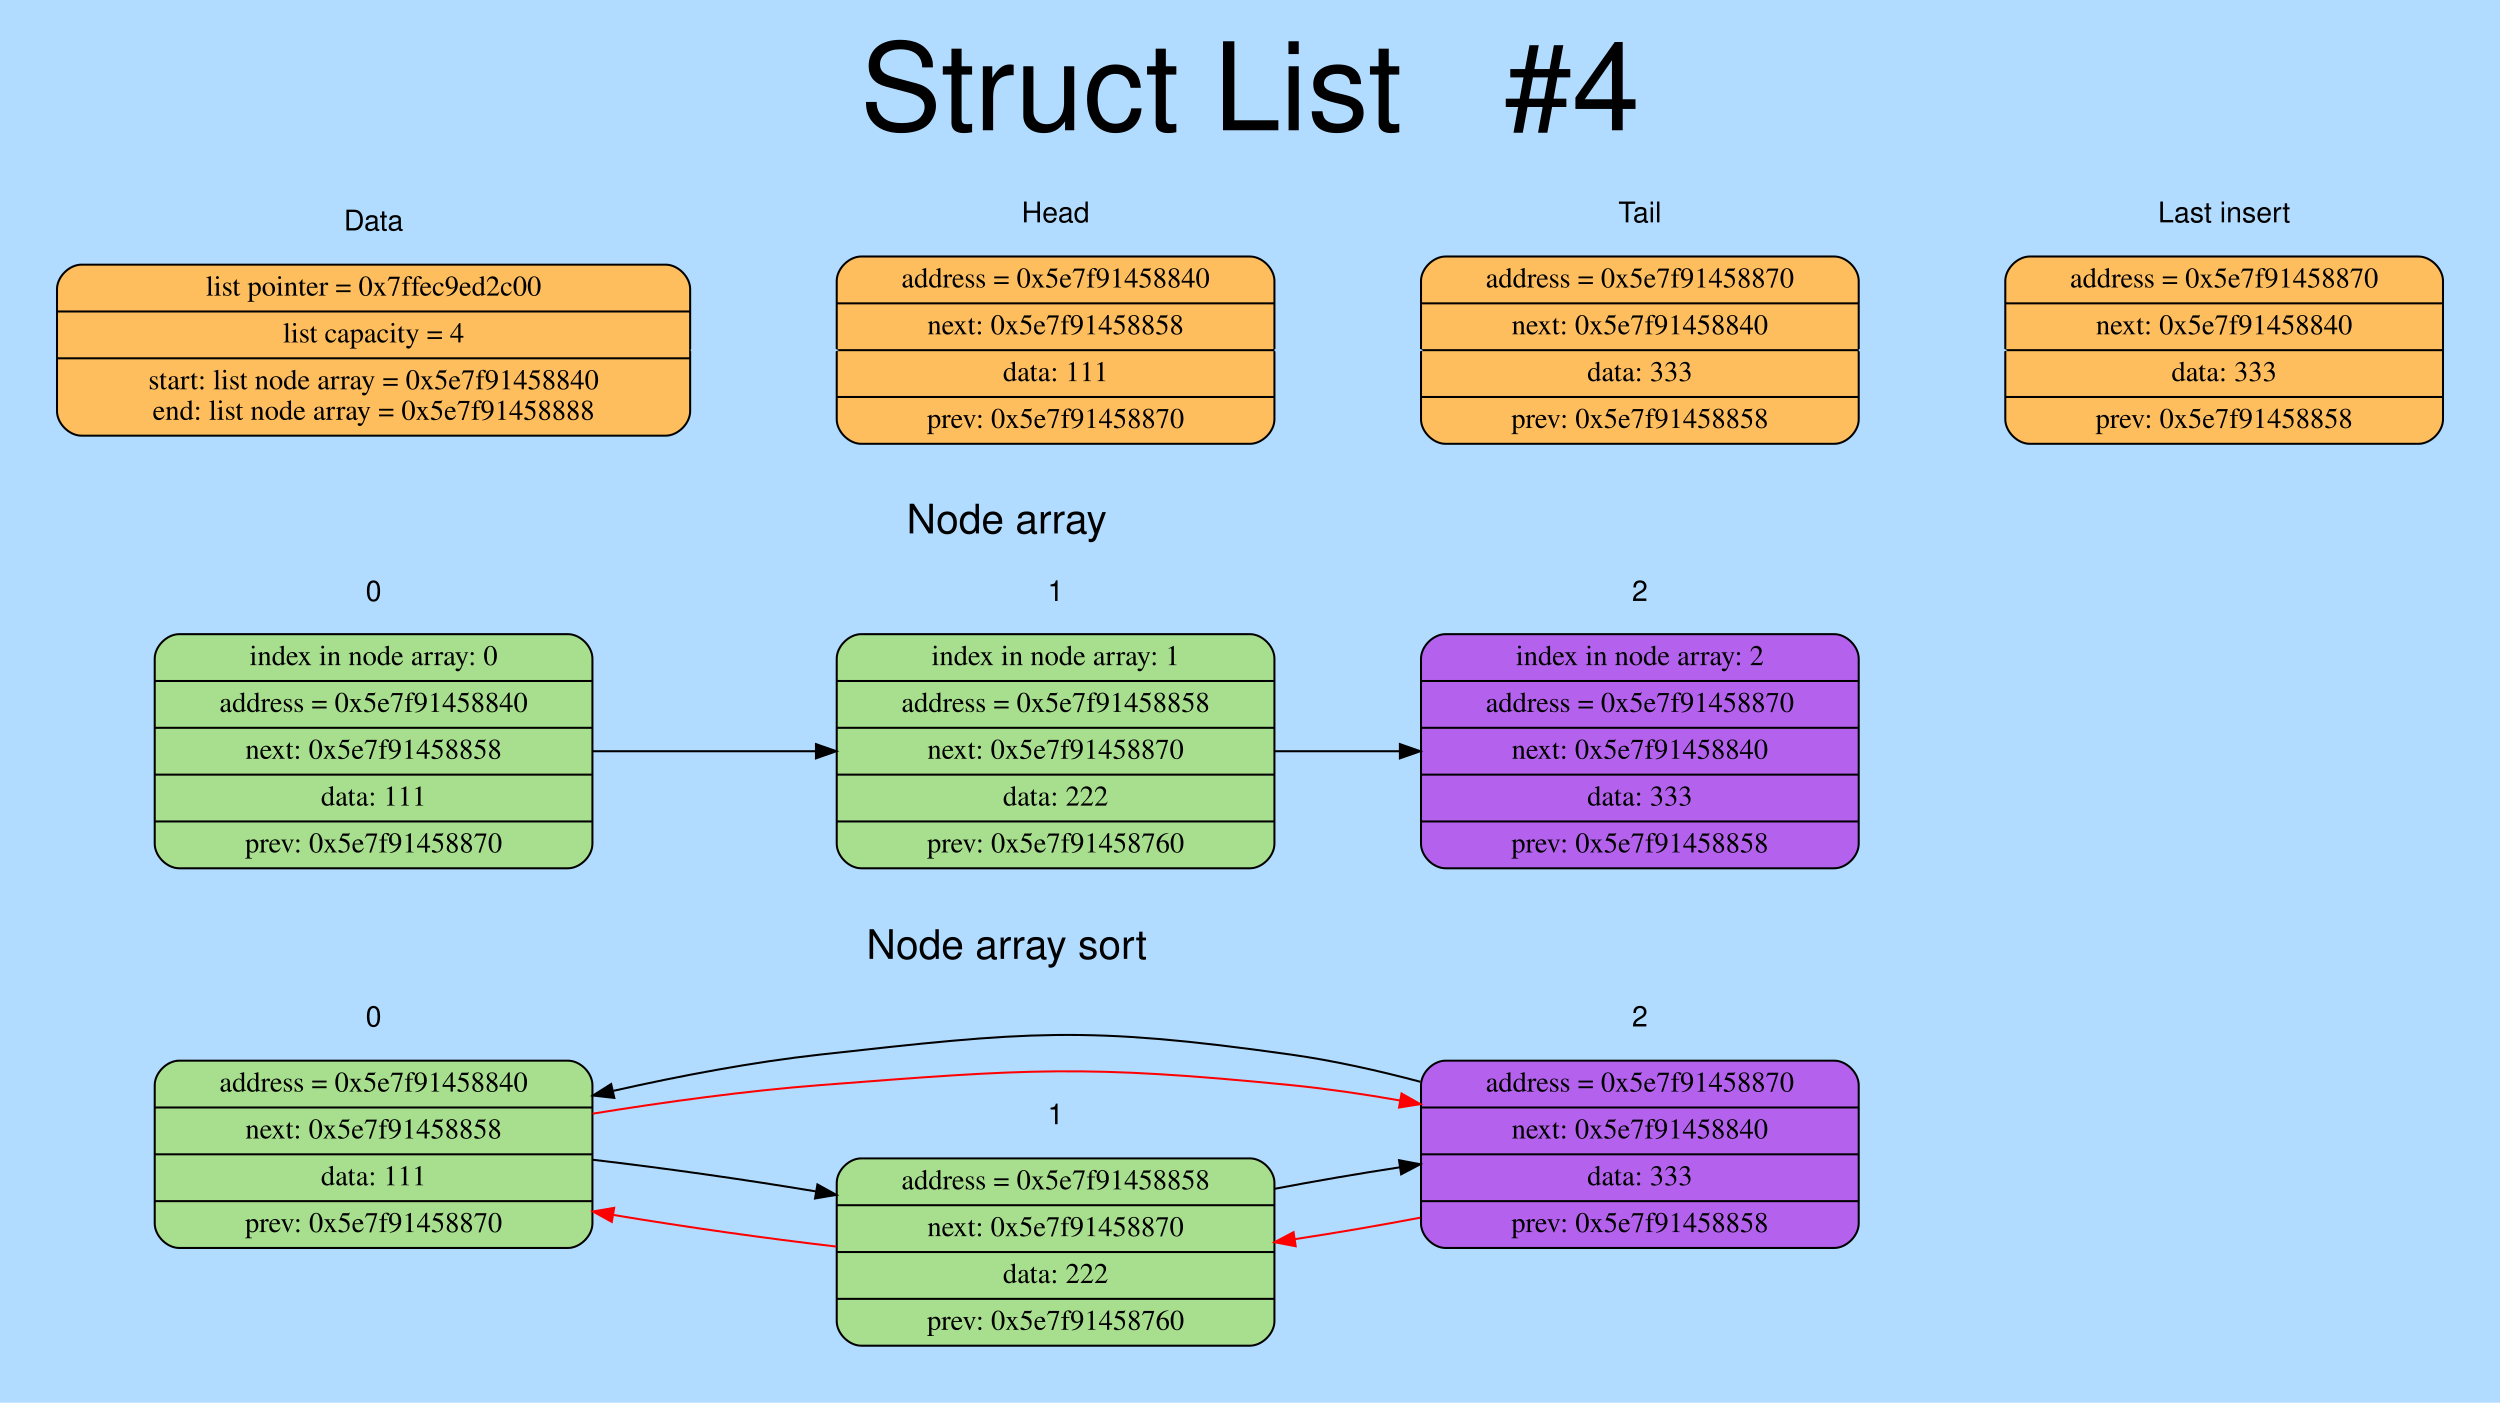
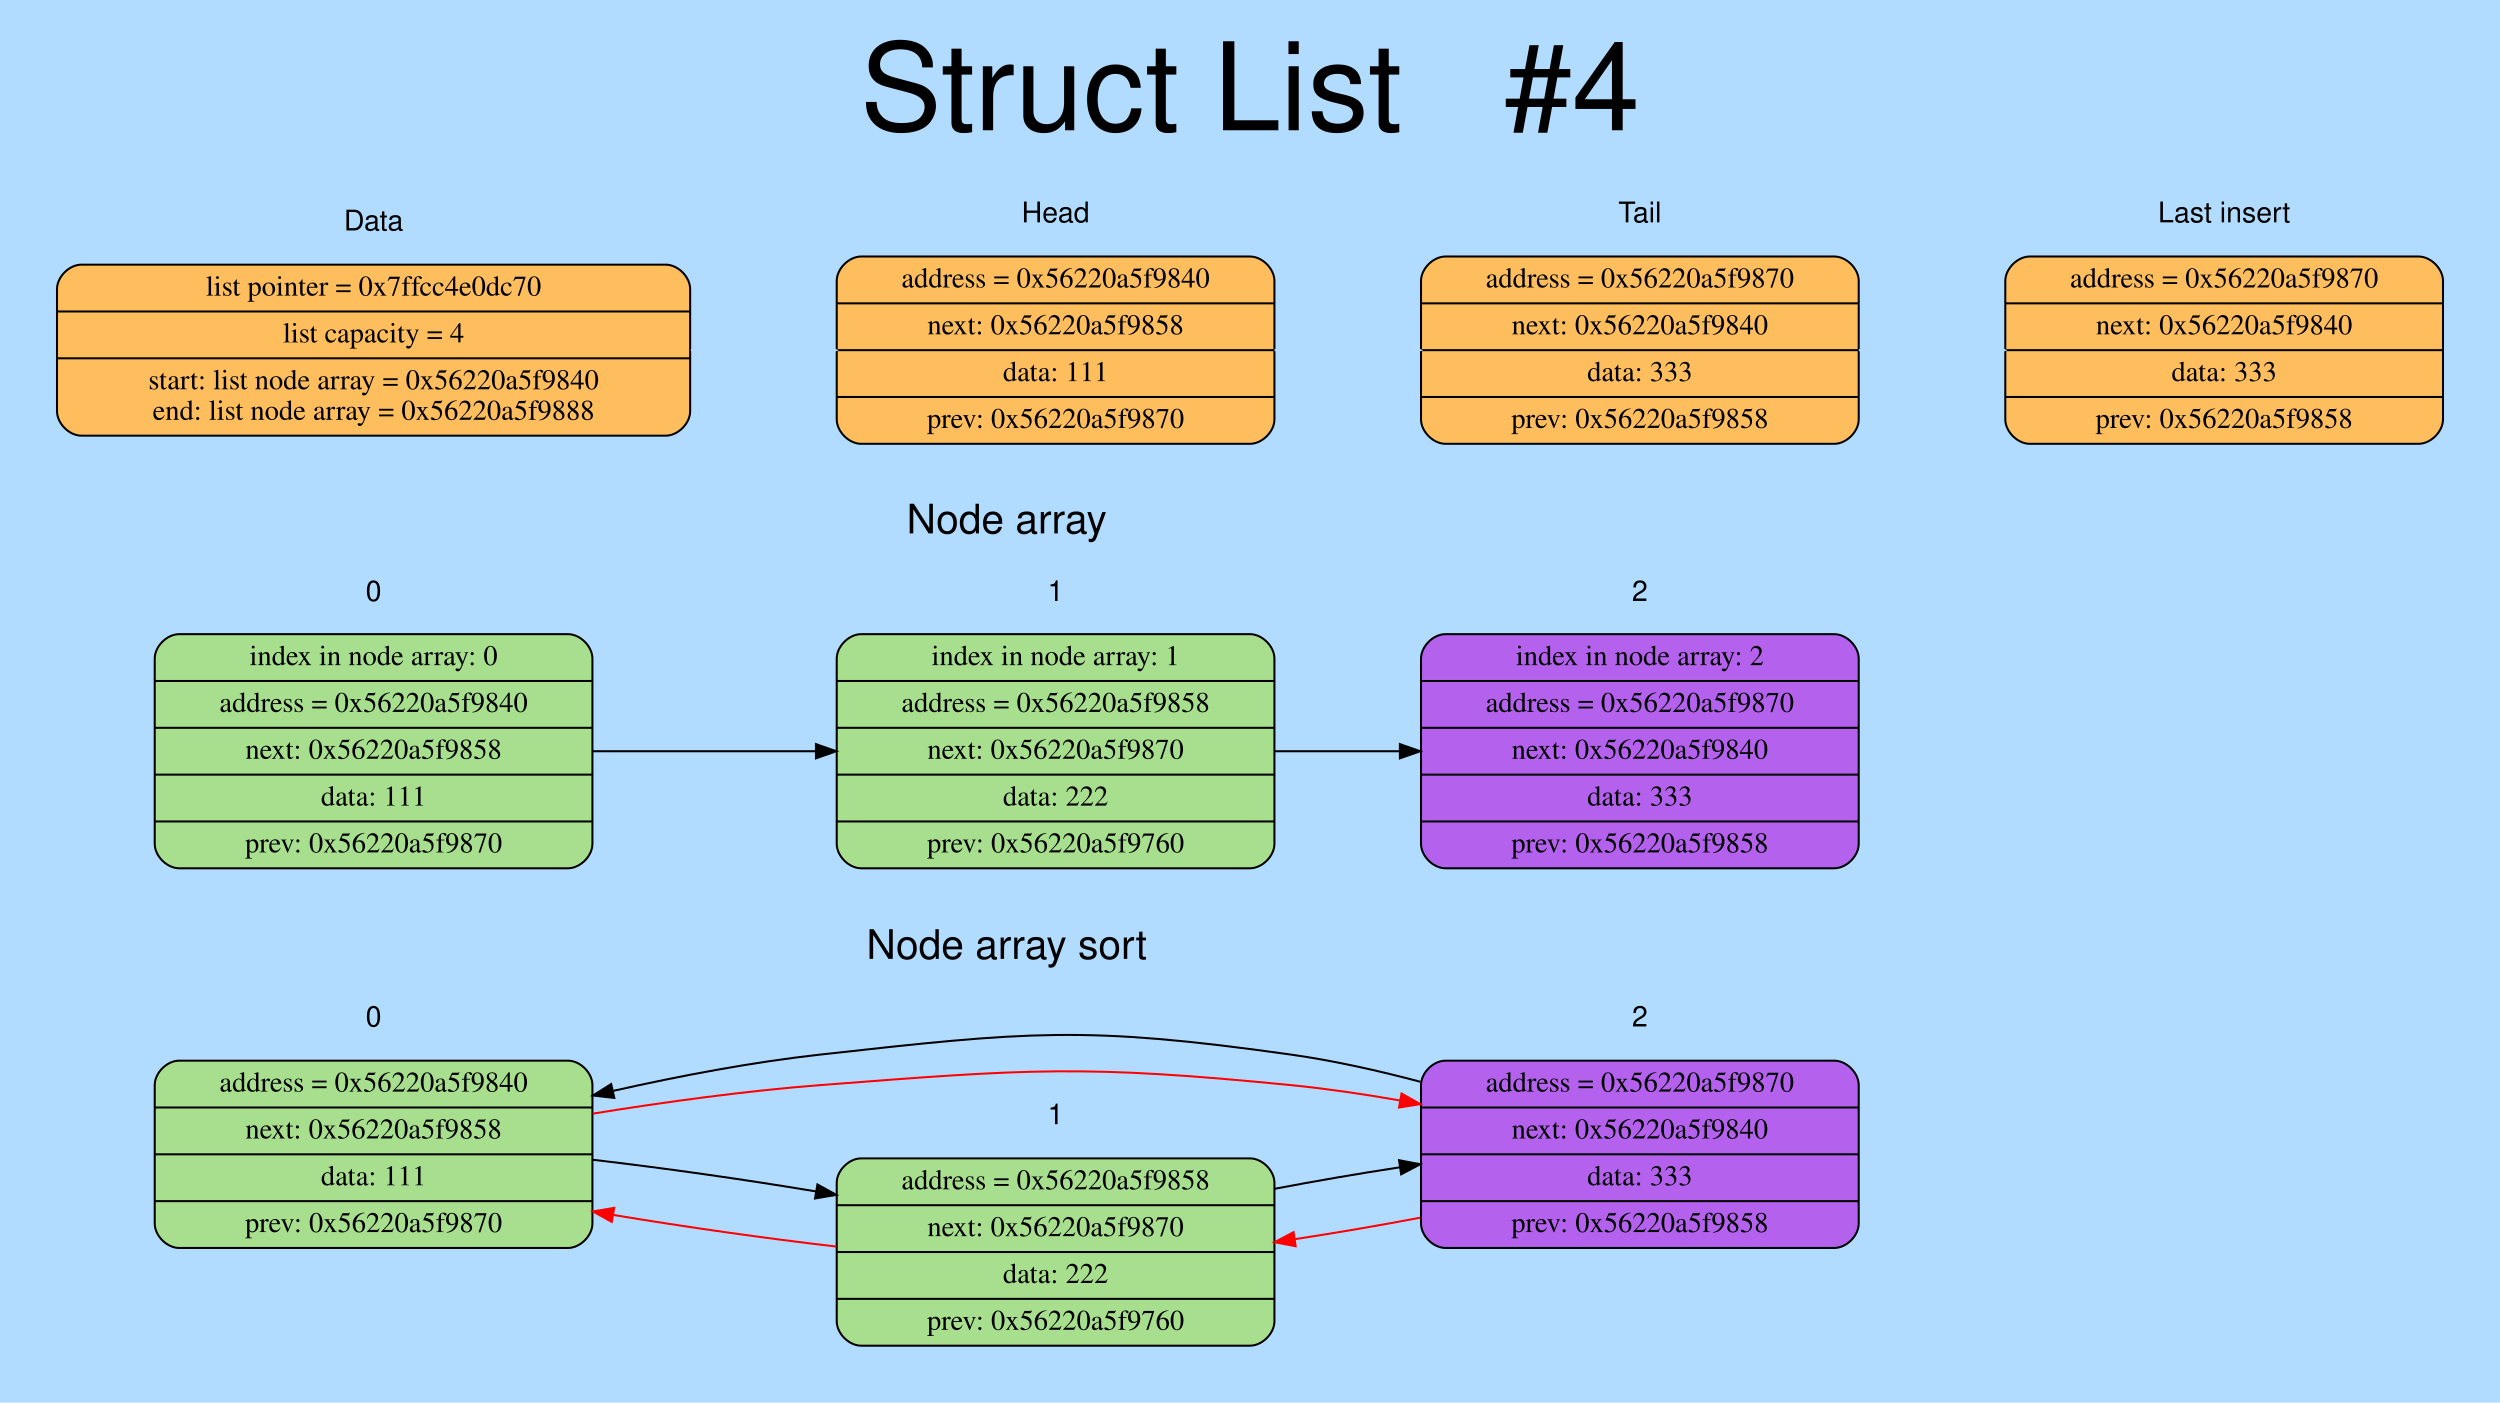
<svg xmlns="http://www.w3.org/2000/svg" width="1228pt" height="689pt" viewBox="0.00 0.00 1228.00 689.00">
  <g id="graph0" class="graph" transform="scale(1 1) rotate(0) translate(4 685)">
    <polygon fill="#b2dcff" stroke="transparent" points="-4,4 -4,-685 1224,-685 1224,4 -4,4" />
    <g id="clust1" class="cluster">
      <polygon fill="#b2dcff" stroke="#b2dcff" points="56,-8 56,-234 925,-234 925,-8 56,-8" />
      <text text-anchor="middle" x="490.5" y="-214" font-family="Helvetica,sans-Serif" font-size="20.00">Node array sort</text>
    </g>
    <g id="clust2" class="cluster">
      <polygon fill="#b2dcff" stroke="#b2dcff" points="64,-64 64,-196 295,-196 295,-64 64,-64" />
      <text text-anchor="middle" x="179.5" y="-180.8" font-family="Helvetica,sans-Serif" font-size="14.00">0</text>
    </g>
    <g id="clust3" class="cluster">
      <polygon fill="#b2dcff" stroke="#b2dcff" points="399,-16 399,-148 630,-148 630,-16 399,-16" />
      <text text-anchor="middle" x="514.5" y="-132.8" font-family="Helvetica,sans-Serif" font-size="14.00">1</text>
    </g>
    <g id="clust4" class="cluster">
      <polygon fill="#b2dcff" stroke="#b2dcff" points="686,-64 686,-196 917,-196 917,-64 686,-64" />
      <text text-anchor="middle" x="801.5" y="-180.8" font-family="Helvetica,sans-Serif" font-size="14.00">2</text>
    </g>
    <g id="clust5" class="cluster">
      <polygon fill="#b2dcff" stroke="#b2dcff" points="56,-242 56,-443 925,-443 925,-242 56,-242" />
      <text text-anchor="middle" x="490.5" y="-423" font-family="Helvetica,sans-Serif" font-size="20.00">Node array</text>
    </g>
    <g id="clust6" class="cluster">
      <polygon fill="#b2dcff" stroke="#b2dcff" points="64,-250 64,-405 295,-405 295,-250 64,-250" />
      <text text-anchor="middle" x="179.5" y="-389.8" font-family="Helvetica,sans-Serif" font-size="14.00">0</text>
    </g>
    <g id="clust7" class="cluster">
      <polygon fill="#b2dcff" stroke="#b2dcff" points="399,-250 399,-405 630,-405 630,-250 399,-250" />
      <text text-anchor="middle" x="514.5" y="-389.8" font-family="Helvetica,sans-Serif" font-size="14.00">1</text>
    </g>
    <g id="clust8" class="cluster">
      <polygon fill="#b2dcff" stroke="#b2dcff" points="686,-250 686,-405 917,-405 917,-250 686,-250" />
      <text text-anchor="middle" x="801.5" y="-389.8" font-family="Helvetica,sans-Serif" font-size="14.00">2</text>
    </g>
    <g id="clust9" class="cluster">
      <polygon fill="#b2dcff" stroke="#b2dcff" points="8,-451 8,-673 1212,-673 1212,-451 8,-451" />
      <text text-anchor="middle" x="610" y="-621" font-family="Helvetica,sans-Serif" font-size="60.00">Struct List   #4</text>
    </g>
    <g id="clust10" class="cluster">
      <polygon fill="#b2dcff" stroke="#b2dcff" points="16,-462 16,-587 343,-587 343,-462 16,-462" />
      <text text-anchor="middle" x="179.5" y="-571.8" font-family="Helvetica,sans-Serif" font-size="14.00">Data</text>
    </g>
    <g id="clust11" class="cluster">
      <polygon fill="#b2dcff" stroke="#b2dcff" points="399,-459 399,-591 630,-591 630,-459 399,-459" />
      <text text-anchor="middle" x="514.5" y="-575.8" font-family="Helvetica,sans-Serif" font-size="14.00">Head</text>
    </g>
    <g id="clust12" class="cluster">
      <polygon fill="#b2dcff" stroke="#b2dcff" points="686,-459 686,-591 917,-591 917,-459 686,-459" />
      <text text-anchor="middle" x="801.5" y="-575.8" font-family="Helvetica,sans-Serif" font-size="14.00">Tail</text>
    </g>
    <g id="clust13" class="cluster">
      <polygon fill="#b2dcff" stroke="#b2dcff" points="973,-459 973,-591 1204,-591 1204,-459 973,-459" />
      <text text-anchor="middle" x="1088.5" y="-575.8" font-family="Helvetica,sans-Serif" font-size="14.00">Last insert</text>
    </g>
    <g id="node1" class="node">
      <path fill="#a8df8e" stroke="black" d="M84,-72C84,-72 275,-72 275,-72 281,-72 287,-78 287,-84 287,-84 287,-152 287,-152 287,-158 281,-164 275,-164 275,-164 84,-164 84,-164 78,-164 72,-158 72,-152 72,-152 72,-84 72,-84 72,-78 78,-72 84,-72" />
-       <text text-anchor="middle" x="179.5" y="-148.8" font-family="Times,serif" font-size="14.00">address = 0x5e7f91458840</text>
+       <text text-anchor="middle" x="179.5" y="-148.8" font-family="Times,serif" font-size="14.00">address = 0x56220a5f9840</text>
      <polyline fill="none" stroke="black" points="72,-141 287,-141 " />
-       <text text-anchor="middle" x="179.5" y="-125.8" font-family="Times,serif" font-size="14.00">next: 0x5e7f91458858</text>
+       <text text-anchor="middle" x="179.5" y="-125.8" font-family="Times,serif" font-size="14.00">next: 0x56220a5f9858</text>
      <polyline fill="none" stroke="black" points="72,-118 287,-118 " />
      <text text-anchor="middle" x="179.5" y="-102.8" font-family="Times,serif" font-size="14.00">data: 111</text>
      <polyline fill="none" stroke="black" points="72,-95 287,-95 " />
-       <text text-anchor="middle" x="179.5" y="-79.8" font-family="Times,serif" font-size="14.00">prev: 0x5e7f91458870</text>
+       <text text-anchor="middle" x="179.5" y="-79.8" font-family="Times,serif" font-size="14.00">prev: 0x56220a5f9870</text>
    </g>
    <g id="node2" class="node">
      <path fill="#a8df8e" stroke="black" d="M419,-24C419,-24 610,-24 610,-24 616,-24 622,-30 622,-36 622,-36 622,-104 622,-104 622,-110 616,-116 610,-116 610,-116 419,-116 419,-116 413,-116 407,-110 407,-104 407,-104 407,-36 407,-36 407,-30 413,-24 419,-24" />
-       <text text-anchor="middle" x="514.5" y="-100.8" font-family="Times,serif" font-size="14.00">address = 0x5e7f91458858</text>
+       <text text-anchor="middle" x="514.5" y="-100.8" font-family="Times,serif" font-size="14.00">address = 0x56220a5f9858</text>
      <polyline fill="none" stroke="black" points="407,-93 622,-93 " />
-       <text text-anchor="middle" x="514.5" y="-77.8" font-family="Times,serif" font-size="14.00">next: 0x5e7f91458870</text>
+       <text text-anchor="middle" x="514.5" y="-77.8" font-family="Times,serif" font-size="14.00">next: 0x56220a5f9870</text>
      <polyline fill="none" stroke="black" points="407,-70 622,-70 " />
      <text text-anchor="middle" x="514.5" y="-54.8" font-family="Times,serif" font-size="14.00">data: 222</text>
      <polyline fill="none" stroke="black" points="407,-47 622,-47 " />
-       <text text-anchor="middle" x="514.5" y="-31.8" font-family="Times,serif" font-size="14.00">prev: 0x5e7f91458760</text>
+       <text text-anchor="middle" x="514.5" y="-31.8" font-family="Times,serif" font-size="14.00">prev: 0x56220a5f9760</text>
    </g>
    <g id="edge1" class="edge">
      <path fill="none" stroke="black" d="M287.24,-115.31C322.19,-111.25 361.19,-105.71 396.84,-99.76" />
      <polygon fill="black" stroke="black" points="397.52,-103.2 406.8,-98.08 396.35,-96.3 397.52,-103.2" />
    </g>
    <g id="node3" class="node">
      <path fill="#b462ee" stroke="black" d="M706,-72C706,-72 897,-72 897,-72 903,-72 909,-78 909,-84 909,-84 909,-152 909,-152 909,-158 903,-164 897,-164 897,-164 706,-164 706,-164 700,-164 694,-158 694,-152 694,-152 694,-84 694,-84 694,-78 700,-72 706,-72" />
-       <text text-anchor="middle" x="801.5" y="-148.8" font-family="Times,serif" font-size="14.00">address = 0x5e7f91458870</text>
+       <text text-anchor="middle" x="801.5" y="-148.8" font-family="Times,serif" font-size="14.00">address = 0x56220a5f9870</text>
      <polyline fill="none" stroke="black" points="694,-141 909,-141 " />
-       <text text-anchor="middle" x="801.5" y="-125.8" font-family="Times,serif" font-size="14.00">next: 0x5e7f91458840</text>
+       <text text-anchor="middle" x="801.5" y="-125.8" font-family="Times,serif" font-size="14.00">next: 0x56220a5f9840</text>
      <polyline fill="none" stroke="black" points="694,-118 909,-118 " />
      <text text-anchor="middle" x="801.5" y="-102.8" font-family="Times,serif" font-size="14.00">data: 333</text>
      <polyline fill="none" stroke="black" points="694,-95 909,-95 " />
-       <text text-anchor="middle" x="801.5" y="-79.8" font-family="Times,serif" font-size="14.00">prev: 0x5e7f91458858</text>
+       <text text-anchor="middle" x="801.5" y="-79.8" font-family="Times,serif" font-size="14.00">prev: 0x56220a5f9858</text>
    </g>
    <g id="edge6" class="edge">
      <path fill="none" stroke="red" d="M287.08,-137.96C322.55,-143.7 362.35,-149.17 399,-152 501.36,-159.92 527.83,-162.09 630,-152 647.49,-150.27 665.84,-147.57 683.76,-144.43" />
      <polygon fill="red" stroke="red" points="684.44,-147.87 693.66,-142.65 683.2,-140.98 684.44,-147.87" />
    </g>
    <g id="edge5" class="edge">
      <path fill="none" stroke="red" d="M406.8,-72.69C371.85,-76.74 332.84,-82.28 297.2,-88.23" />
      <polygon fill="red" stroke="red" points="296.51,-84.8 287.24,-89.92 297.68,-91.7 296.51,-84.8" />
    </g>
    <g id="edge2" class="edge">
      <path fill="none" stroke="black" d="M622.03,-101.05C642.14,-104.88 663.27,-108.51 683.67,-111.63" />
      <polygon fill="black" stroke="black" points="683.22,-115.1 693.63,-113.12 684.25,-108.18 683.22,-115.1" />
    </g>
    <g id="edge3" class="edge">
      <path fill="none" stroke="black" d="M693.71,-153.62C672.81,-159.18 650.89,-164.06 630,-167 528.34,-181.32 501.04,-178.3 399,-167 365.65,-163.31 329.94,-156.53 297.27,-149.18" />
      <polygon fill="black" stroke="black" points="297.76,-145.7 287.23,-146.88 296.19,-152.52 297.76,-145.7" />
    </g>
    <g id="edge4" class="edge">
      <path fill="none" stroke="red" d="M693.63,-86.88C673.51,-83.05 652.37,-79.43 631.97,-76.32" />
      <polygon fill="red" stroke="red" points="632.44,-72.85 622.03,-74.83 631.4,-79.77 632.44,-72.85" />
    </g>
    <g id="node4" class="node">
      <path fill="#a8df8e" stroke="black" d="M84,-258.5C84,-258.5 275,-258.5 275,-258.5 281,-258.5 287,-264.5 287,-270.5 287,-270.5 287,-361.5 287,-361.5 287,-367.5 281,-373.5 275,-373.5 275,-373.5 84,-373.5 84,-373.5 78,-373.5 72,-367.5 72,-361.5 72,-361.5 72,-270.5 72,-270.5 72,-264.5 78,-258.5 84,-258.5" />
      <text text-anchor="middle" x="179.5" y="-358.3" font-family="Times,serif" font-size="14.00">index in node array: 0</text>
      <polyline fill="none" stroke="black" points="72,-350.5 287,-350.5 " />
-       <text text-anchor="middle" x="179.5" y="-335.3" font-family="Times,serif" font-size="14.00">address = 0x5e7f91458840</text>
+       <text text-anchor="middle" x="179.5" y="-335.3" font-family="Times,serif" font-size="14.00">address = 0x56220a5f9840</text>
      <polyline fill="none" stroke="black" points="72,-327.5 287,-327.5 " />
-       <text text-anchor="middle" x="179.5" y="-312.3" font-family="Times,serif" font-size="14.00">next: 0x5e7f91458858</text>
+       <text text-anchor="middle" x="179.5" y="-312.3" font-family="Times,serif" font-size="14.00">next: 0x56220a5f9858</text>
      <polyline fill="none" stroke="black" points="72,-304.5 287,-304.5 " />
      <text text-anchor="middle" x="179.5" y="-289.3" font-family="Times,serif" font-size="14.00">data: 111</text>
      <polyline fill="none" stroke="black" points="72,-281.5 287,-281.5 " />
-       <text text-anchor="middle" x="179.5" y="-266.3" font-family="Times,serif" font-size="14.00">prev: 0x5e7f91458870</text>
+       <text text-anchor="middle" x="179.5" y="-266.3" font-family="Times,serif" font-size="14.00">prev: 0x56220a5f9870</text>
    </g>
    <g id="node5" class="node">
      <path fill="#a8df8e" stroke="black" d="M419,-258.5C419,-258.5 610,-258.5 610,-258.5 616,-258.5 622,-264.5 622,-270.5 622,-270.5 622,-361.5 622,-361.5 622,-367.5 616,-373.5 610,-373.5 610,-373.5 419,-373.5 419,-373.5 413,-373.5 407,-367.5 407,-361.5 407,-361.5 407,-270.5 407,-270.5 407,-264.5 413,-258.5 419,-258.5" />
      <text text-anchor="middle" x="514.5" y="-358.3" font-family="Times,serif" font-size="14.00">index in node array: 1</text>
      <polyline fill="none" stroke="black" points="407,-350.5 622,-350.5 " />
-       <text text-anchor="middle" x="514.5" y="-335.3" font-family="Times,serif" font-size="14.00">address = 0x5e7f91458858</text>
+       <text text-anchor="middle" x="514.5" y="-335.3" font-family="Times,serif" font-size="14.00">address = 0x56220a5f9858</text>
      <polyline fill="none" stroke="black" points="407,-327.5 622,-327.5 " />
-       <text text-anchor="middle" x="514.5" y="-312.3" font-family="Times,serif" font-size="14.00">next: 0x5e7f91458870</text>
+       <text text-anchor="middle" x="514.5" y="-312.3" font-family="Times,serif" font-size="14.00">next: 0x56220a5f9870</text>
      <polyline fill="none" stroke="black" points="407,-304.5 622,-304.5 " />
      <text text-anchor="middle" x="514.5" y="-289.3" font-family="Times,serif" font-size="14.00">data: 222</text>
      <polyline fill="none" stroke="black" points="407,-281.5 622,-281.5 " />
-       <text text-anchor="middle" x="514.5" y="-266.3" font-family="Times,serif" font-size="14.00">prev: 0x5e7f91458760</text>
+       <text text-anchor="middle" x="514.5" y="-266.3" font-family="Times,serif" font-size="14.00">prev: 0x56220a5f9760</text>
    </g>
    <g id="edge7" class="edge">
      <path fill="none" stroke="black" d="M287.24,-316C322.04,-316 360.86,-316 396.38,-316" />
      <polygon fill="black" stroke="black" points="396.8,-319.5 406.8,-316 396.8,-312.5 396.8,-319.5" />
    </g>
    <g id="node6" class="node">
      <path fill="#b462ee" stroke="black" d="M706,-258.5C706,-258.5 897,-258.5 897,-258.5 903,-258.5 909,-264.5 909,-270.5 909,-270.5 909,-361.5 909,-361.5 909,-367.5 903,-373.5 897,-373.5 897,-373.5 706,-373.5 706,-373.5 700,-373.5 694,-367.5 694,-361.5 694,-361.5 694,-270.5 694,-270.5 694,-264.5 700,-258.5 706,-258.5" />
      <text text-anchor="middle" x="801.5" y="-358.3" font-family="Times,serif" font-size="14.00">index in node array: 2</text>
      <polyline fill="none" stroke="black" points="694,-350.5 909,-350.5 " />
-       <text text-anchor="middle" x="801.5" y="-335.3" font-family="Times,serif" font-size="14.00">address = 0x5e7f91458870</text>
+       <text text-anchor="middle" x="801.5" y="-335.3" font-family="Times,serif" font-size="14.00">address = 0x56220a5f9870</text>
      <polyline fill="none" stroke="black" points="694,-327.5 909,-327.5 " />
-       <text text-anchor="middle" x="801.5" y="-312.3" font-family="Times,serif" font-size="14.00">next: 0x5e7f91458840</text>
+       <text text-anchor="middle" x="801.5" y="-312.3" font-family="Times,serif" font-size="14.00">next: 0x56220a5f9840</text>
      <polyline fill="none" stroke="black" points="694,-304.5 909,-304.5 " />
      <text text-anchor="middle" x="801.5" y="-289.3" font-family="Times,serif" font-size="14.00">data: 333</text>
      <polyline fill="none" stroke="black" points="694,-281.5 909,-281.5 " />
-       <text text-anchor="middle" x="801.5" y="-266.3" font-family="Times,serif" font-size="14.00">prev: 0x5e7f91458858</text>
+       <text text-anchor="middle" x="801.5" y="-266.3" font-family="Times,serif" font-size="14.00">prev: 0x56220a5f9858</text>
    </g>
    <g id="edge8" class="edge">
      <path fill="none" stroke="black" d="M622.03,-316C642.05,-316 663.08,-316 683.4,-316" />
      <polygon fill="black" stroke="black" points="683.63,-319.5 693.63,-316 683.63,-312.5 683.63,-319.5" />
    </g>
    <g id="node7" class="node">
      <path fill="#febe5e" stroke="black" d="M419,-467C419,-467 610,-467 610,-467 616,-467 622,-473 622,-479 622,-479 622,-547 622,-547 622,-553 616,-559 610,-559 610,-559 419,-559 419,-559 413,-559 407,-553 407,-547 407,-547 407,-479 407,-479 407,-473 413,-467 419,-467" />
-       <text text-anchor="middle" x="514.5" y="-543.8" font-family="Times,serif" font-size="14.00">address = 0x5e7f91458840</text>
+       <text text-anchor="middle" x="514.5" y="-543.8" font-family="Times,serif" font-size="14.00">address = 0x56220a5f9840</text>
      <polyline fill="none" stroke="black" points="407,-536 622,-536 " />
-       <text text-anchor="middle" x="514.5" y="-520.8" font-family="Times,serif" font-size="14.00">next: 0x5e7f91458858</text>
+       <text text-anchor="middle" x="514.5" y="-520.8" font-family="Times,serif" font-size="14.00">next: 0x56220a5f9858</text>
      <polyline fill="none" stroke="black" points="407,-513 622,-513 " />
      <text text-anchor="middle" x="514.5" y="-497.8" font-family="Times,serif" font-size="14.00">data: 111</text>
      <polyline fill="none" stroke="black" points="407,-490 622,-490 " />
-       <text text-anchor="middle" x="514.5" y="-474.8" font-family="Times,serif" font-size="14.00">prev: 0x5e7f91458870</text>
+       <text text-anchor="middle" x="514.5" y="-474.8" font-family="Times,serif" font-size="14.00">prev: 0x56220a5f9870</text>
    </g>
    <g id="node8" class="node">
      <path fill="#febe5e" stroke="black" d="M706,-467C706,-467 897,-467 897,-467 903,-467 909,-473 909,-479 909,-479 909,-547 909,-547 909,-553 903,-559 897,-559 897,-559 706,-559 706,-559 700,-559 694,-553 694,-547 694,-547 694,-479 694,-479 694,-473 700,-467 706,-467" />
-       <text text-anchor="middle" x="801.5" y="-543.8" font-family="Times,serif" font-size="14.00">address = 0x5e7f91458870</text>
+       <text text-anchor="middle" x="801.5" y="-543.8" font-family="Times,serif" font-size="14.00">address = 0x56220a5f9870</text>
      <polyline fill="none" stroke="black" points="694,-536 909,-536 " />
-       <text text-anchor="middle" x="801.5" y="-520.8" font-family="Times,serif" font-size="14.00">next: 0x5e7f91458840</text>
+       <text text-anchor="middle" x="801.5" y="-520.8" font-family="Times,serif" font-size="14.00">next: 0x56220a5f9840</text>
      <polyline fill="none" stroke="black" points="694,-513 909,-513 " />
      <text text-anchor="middle" x="801.5" y="-497.8" font-family="Times,serif" font-size="14.00">data: 333</text>
      <polyline fill="none" stroke="black" points="694,-490 909,-490 " />
-       <text text-anchor="middle" x="801.5" y="-474.8" font-family="Times,serif" font-size="14.00">prev: 0x5e7f91458858</text>
+       <text text-anchor="middle" x="801.5" y="-474.8" font-family="Times,serif" font-size="14.00">prev: 0x56220a5f9858</text>
    </g>
    <g id="edge10" class="edge">
      <path fill="none" stroke="#b2dcff" d="M622.03,-513C642.05,-513 663.08,-513 683.4,-513" />
      <polygon fill="#b2dcff" stroke="#b2dcff" points="683.63,-516.5 693.63,-513 683.63,-509.5 683.63,-516.5" />
    </g>
    <g id="node9" class="node">
      <path fill="#febe5e" stroke="black" d="M993,-467C993,-467 1184,-467 1184,-467 1190,-467 1196,-473 1196,-479 1196,-479 1196,-547 1196,-547 1196,-553 1190,-559 1184,-559 1184,-559 993,-559 993,-559 987,-559 981,-553 981,-547 981,-547 981,-479 981,-479 981,-473 987,-467 993,-467" />
-       <text text-anchor="middle" x="1088.5" y="-543.8" font-family="Times,serif" font-size="14.00">address = 0x5e7f91458870</text>
+       <text text-anchor="middle" x="1088.5" y="-543.8" font-family="Times,serif" font-size="14.00">address = 0x56220a5f9870</text>
      <polyline fill="none" stroke="black" points="981,-536 1196,-536 " />
-       <text text-anchor="middle" x="1088.5" y="-520.8" font-family="Times,serif" font-size="14.00">next: 0x5e7f91458840</text>
+       <text text-anchor="middle" x="1088.5" y="-520.8" font-family="Times,serif" font-size="14.00">next: 0x56220a5f9840</text>
      <polyline fill="none" stroke="black" points="981,-513 1196,-513 " />
      <text text-anchor="middle" x="1088.5" y="-497.8" font-family="Times,serif" font-size="14.00">data: 333</text>
      <polyline fill="none" stroke="black" points="981,-490 1196,-490 " />
-       <text text-anchor="middle" x="1088.5" y="-474.8" font-family="Times,serif" font-size="14.00">prev: 0x5e7f91458858</text>
+       <text text-anchor="middle" x="1088.5" y="-474.8" font-family="Times,serif" font-size="14.00">prev: 0x56220a5f9858</text>
    </g>
    <g id="edge11" class="edge">
      <path fill="none" stroke="#b2dcff" d="M909.03,-513C929.05,-513 950.08,-513 970.4,-513" />
      <polygon fill="#b2dcff" stroke="#b2dcff" points="970.63,-516.5 980.63,-513 970.63,-509.5 970.63,-516.5" />
    </g>
    <g id="node10" class="node">
      <path fill="#febe5e" stroke="black" d="M36,-471C36,-471 323,-471 323,-471 329,-471 335,-477 335,-483 335,-483 335,-543 335,-543 335,-549 329,-555 323,-555 323,-555 36,-555 36,-555 30,-555 24,-549 24,-543 24,-543 24,-483 24,-483 24,-477 30,-471 36,-471" />
-       <text text-anchor="middle" x="179.5" y="-539.8" font-family="Times,serif" font-size="14.00">list pointer = 0x7ffec9ed2c00</text>
+       <text text-anchor="middle" x="179.5" y="-539.8" font-family="Times,serif" font-size="14.00">list pointer = 0x7ffcc4e0dc70</text>
      <polyline fill="none" stroke="black" points="24,-532 335,-532 " />
      <text text-anchor="middle" x="179.5" y="-516.8" font-family="Times,serif" font-size="14.00">list capacity = 4</text>
      <polyline fill="none" stroke="black" points="24,-509 335,-509 " />
-       <text text-anchor="middle" x="179.5" y="-493.8" font-family="Times,serif" font-size="14.00">start: list node array = 0x5e7f91458840 </text>
-       <text text-anchor="middle" x="179.5" y="-478.8" font-family="Times,serif" font-size="14.00">end: list node array = 0x5e7f91458888</text>
+       <text text-anchor="middle" x="179.5" y="-493.8" font-family="Times,serif" font-size="14.00">start: list node array = 0x56220a5f9840 </text>
+       <text text-anchor="middle" x="179.5" y="-478.8" font-family="Times,serif" font-size="14.00">end: list node array = 0x56220a5f9888</text>
    </g>
    <g id="edge9" class="edge">
      <path fill="none" stroke="#b2dcff" d="M335.3,-513C355.84,-513 376.62,-513 396.37,-513" />
      <polygon fill="#b2dcff" stroke="#b2dcff" points="396.6,-516.5 406.6,-513 396.6,-509.5 396.6,-516.5" />
    </g>
  </g>
</svg>
